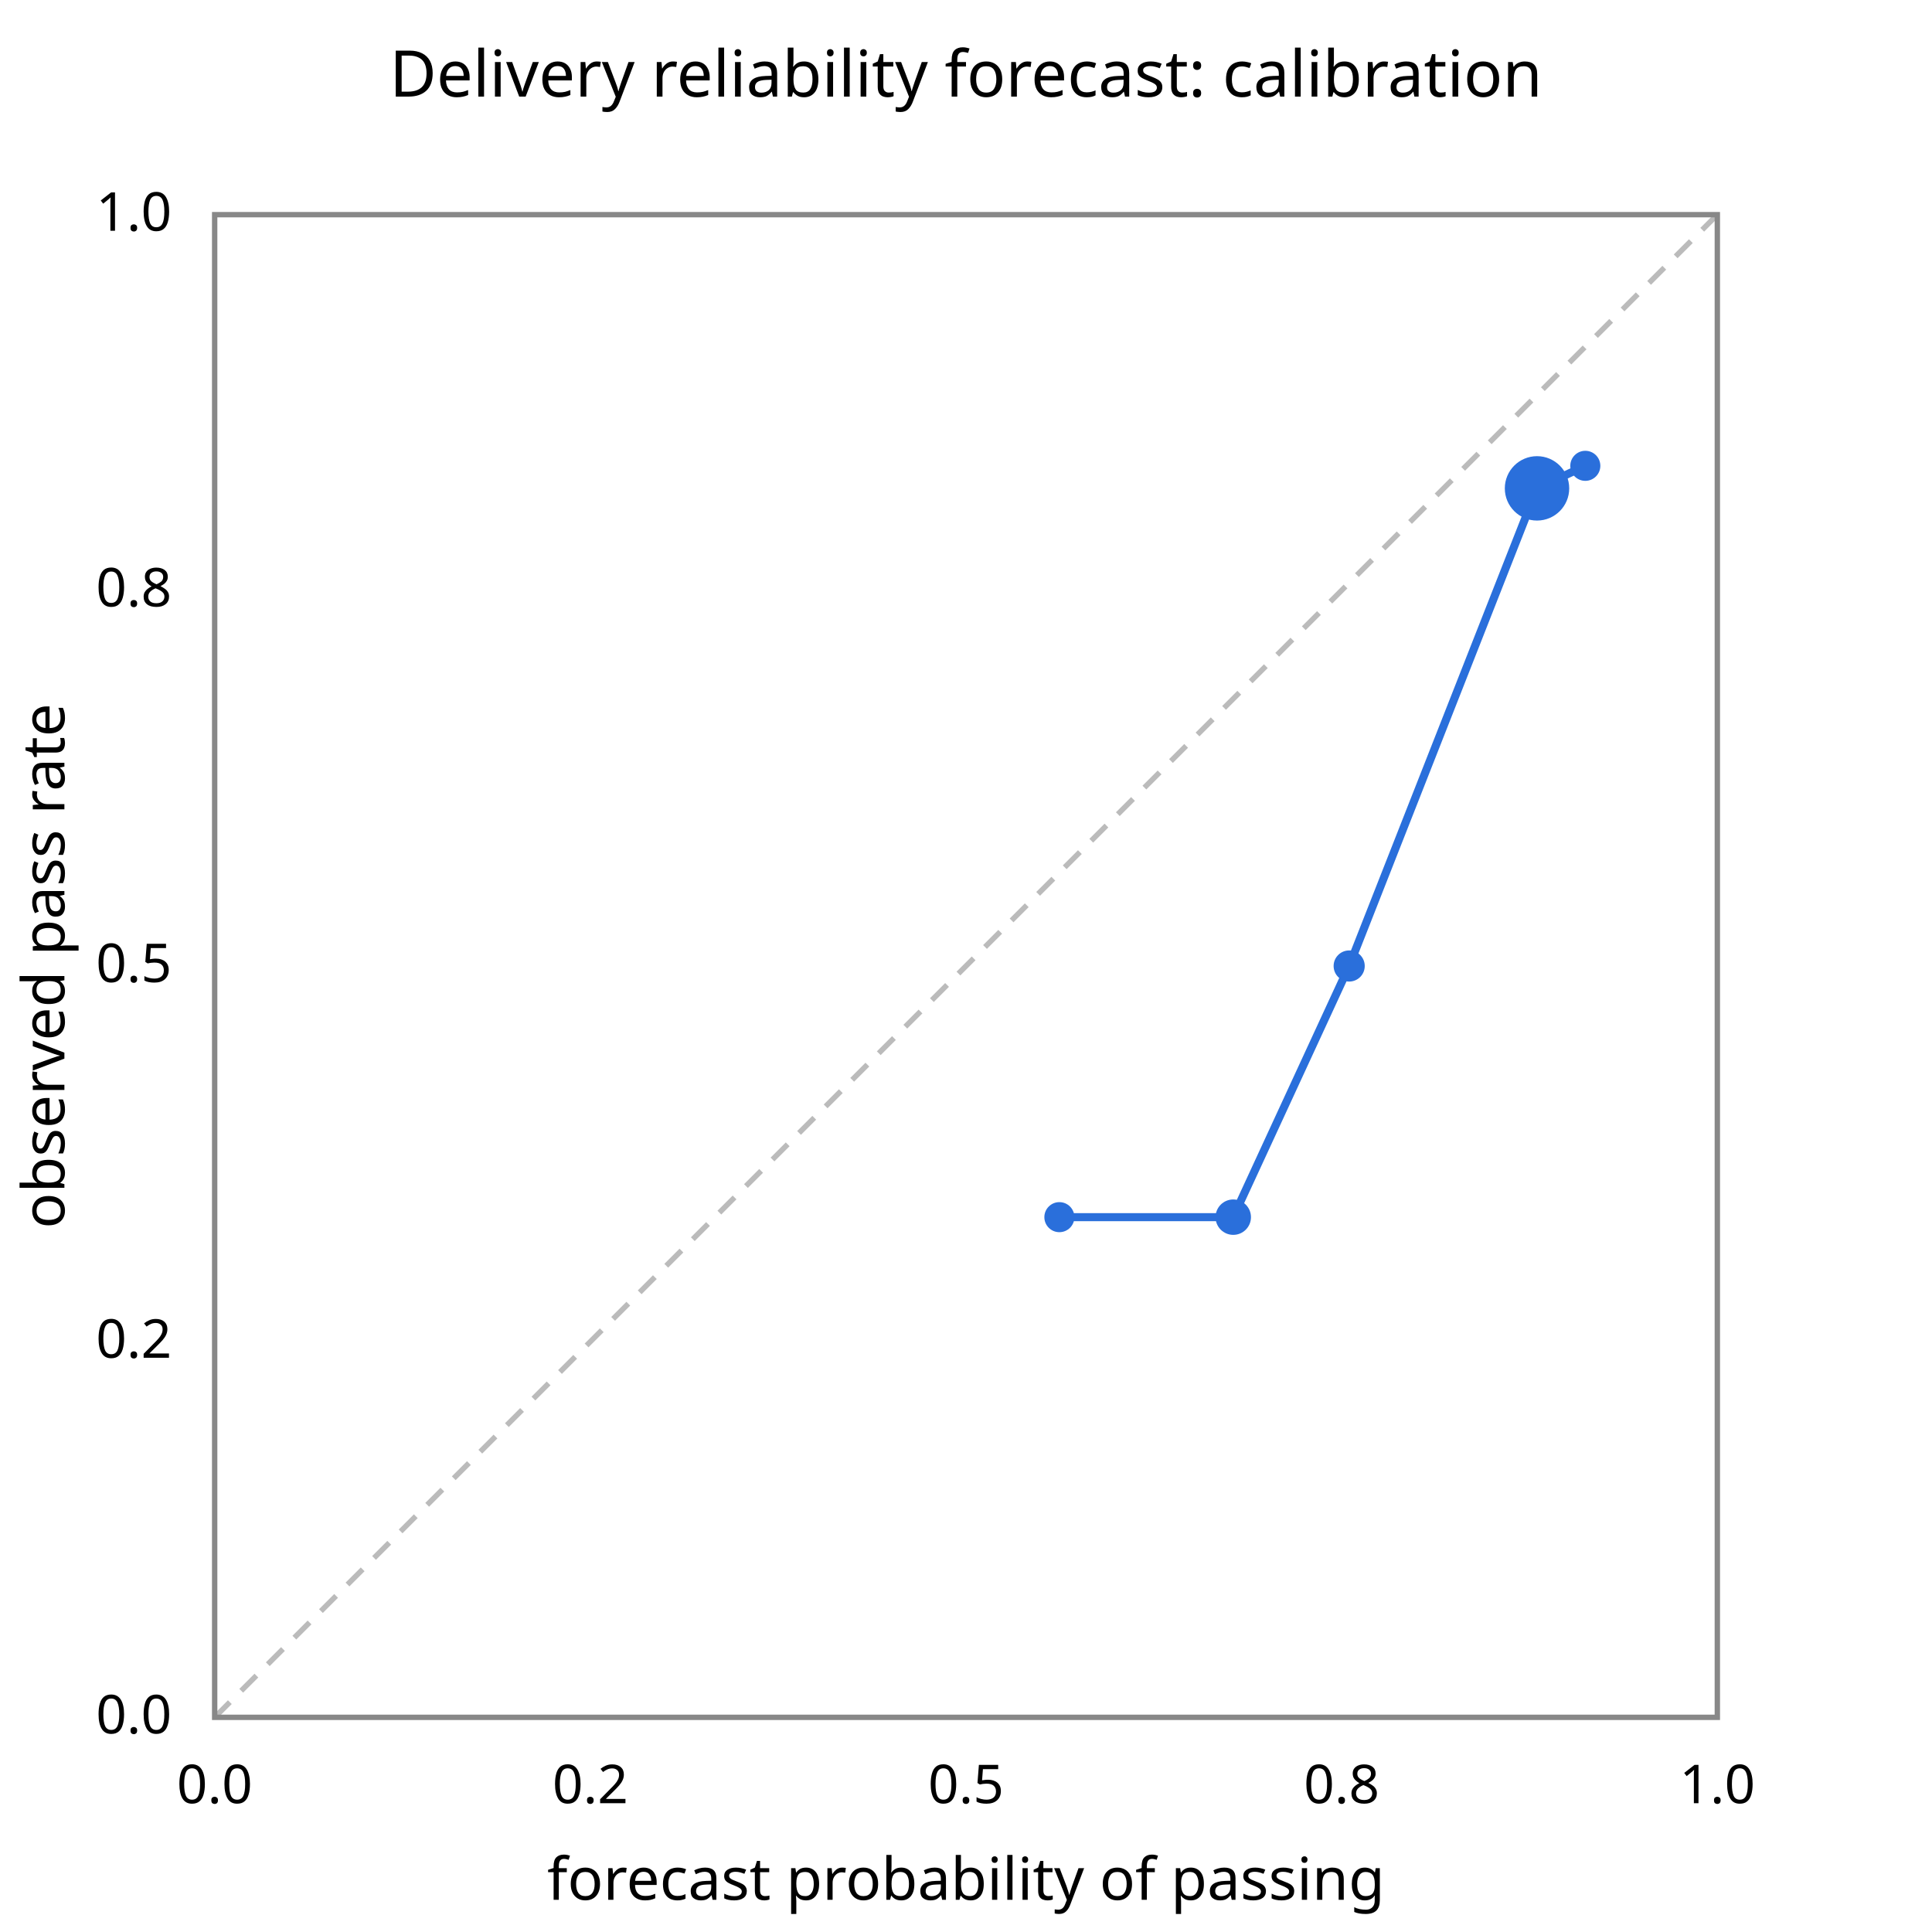
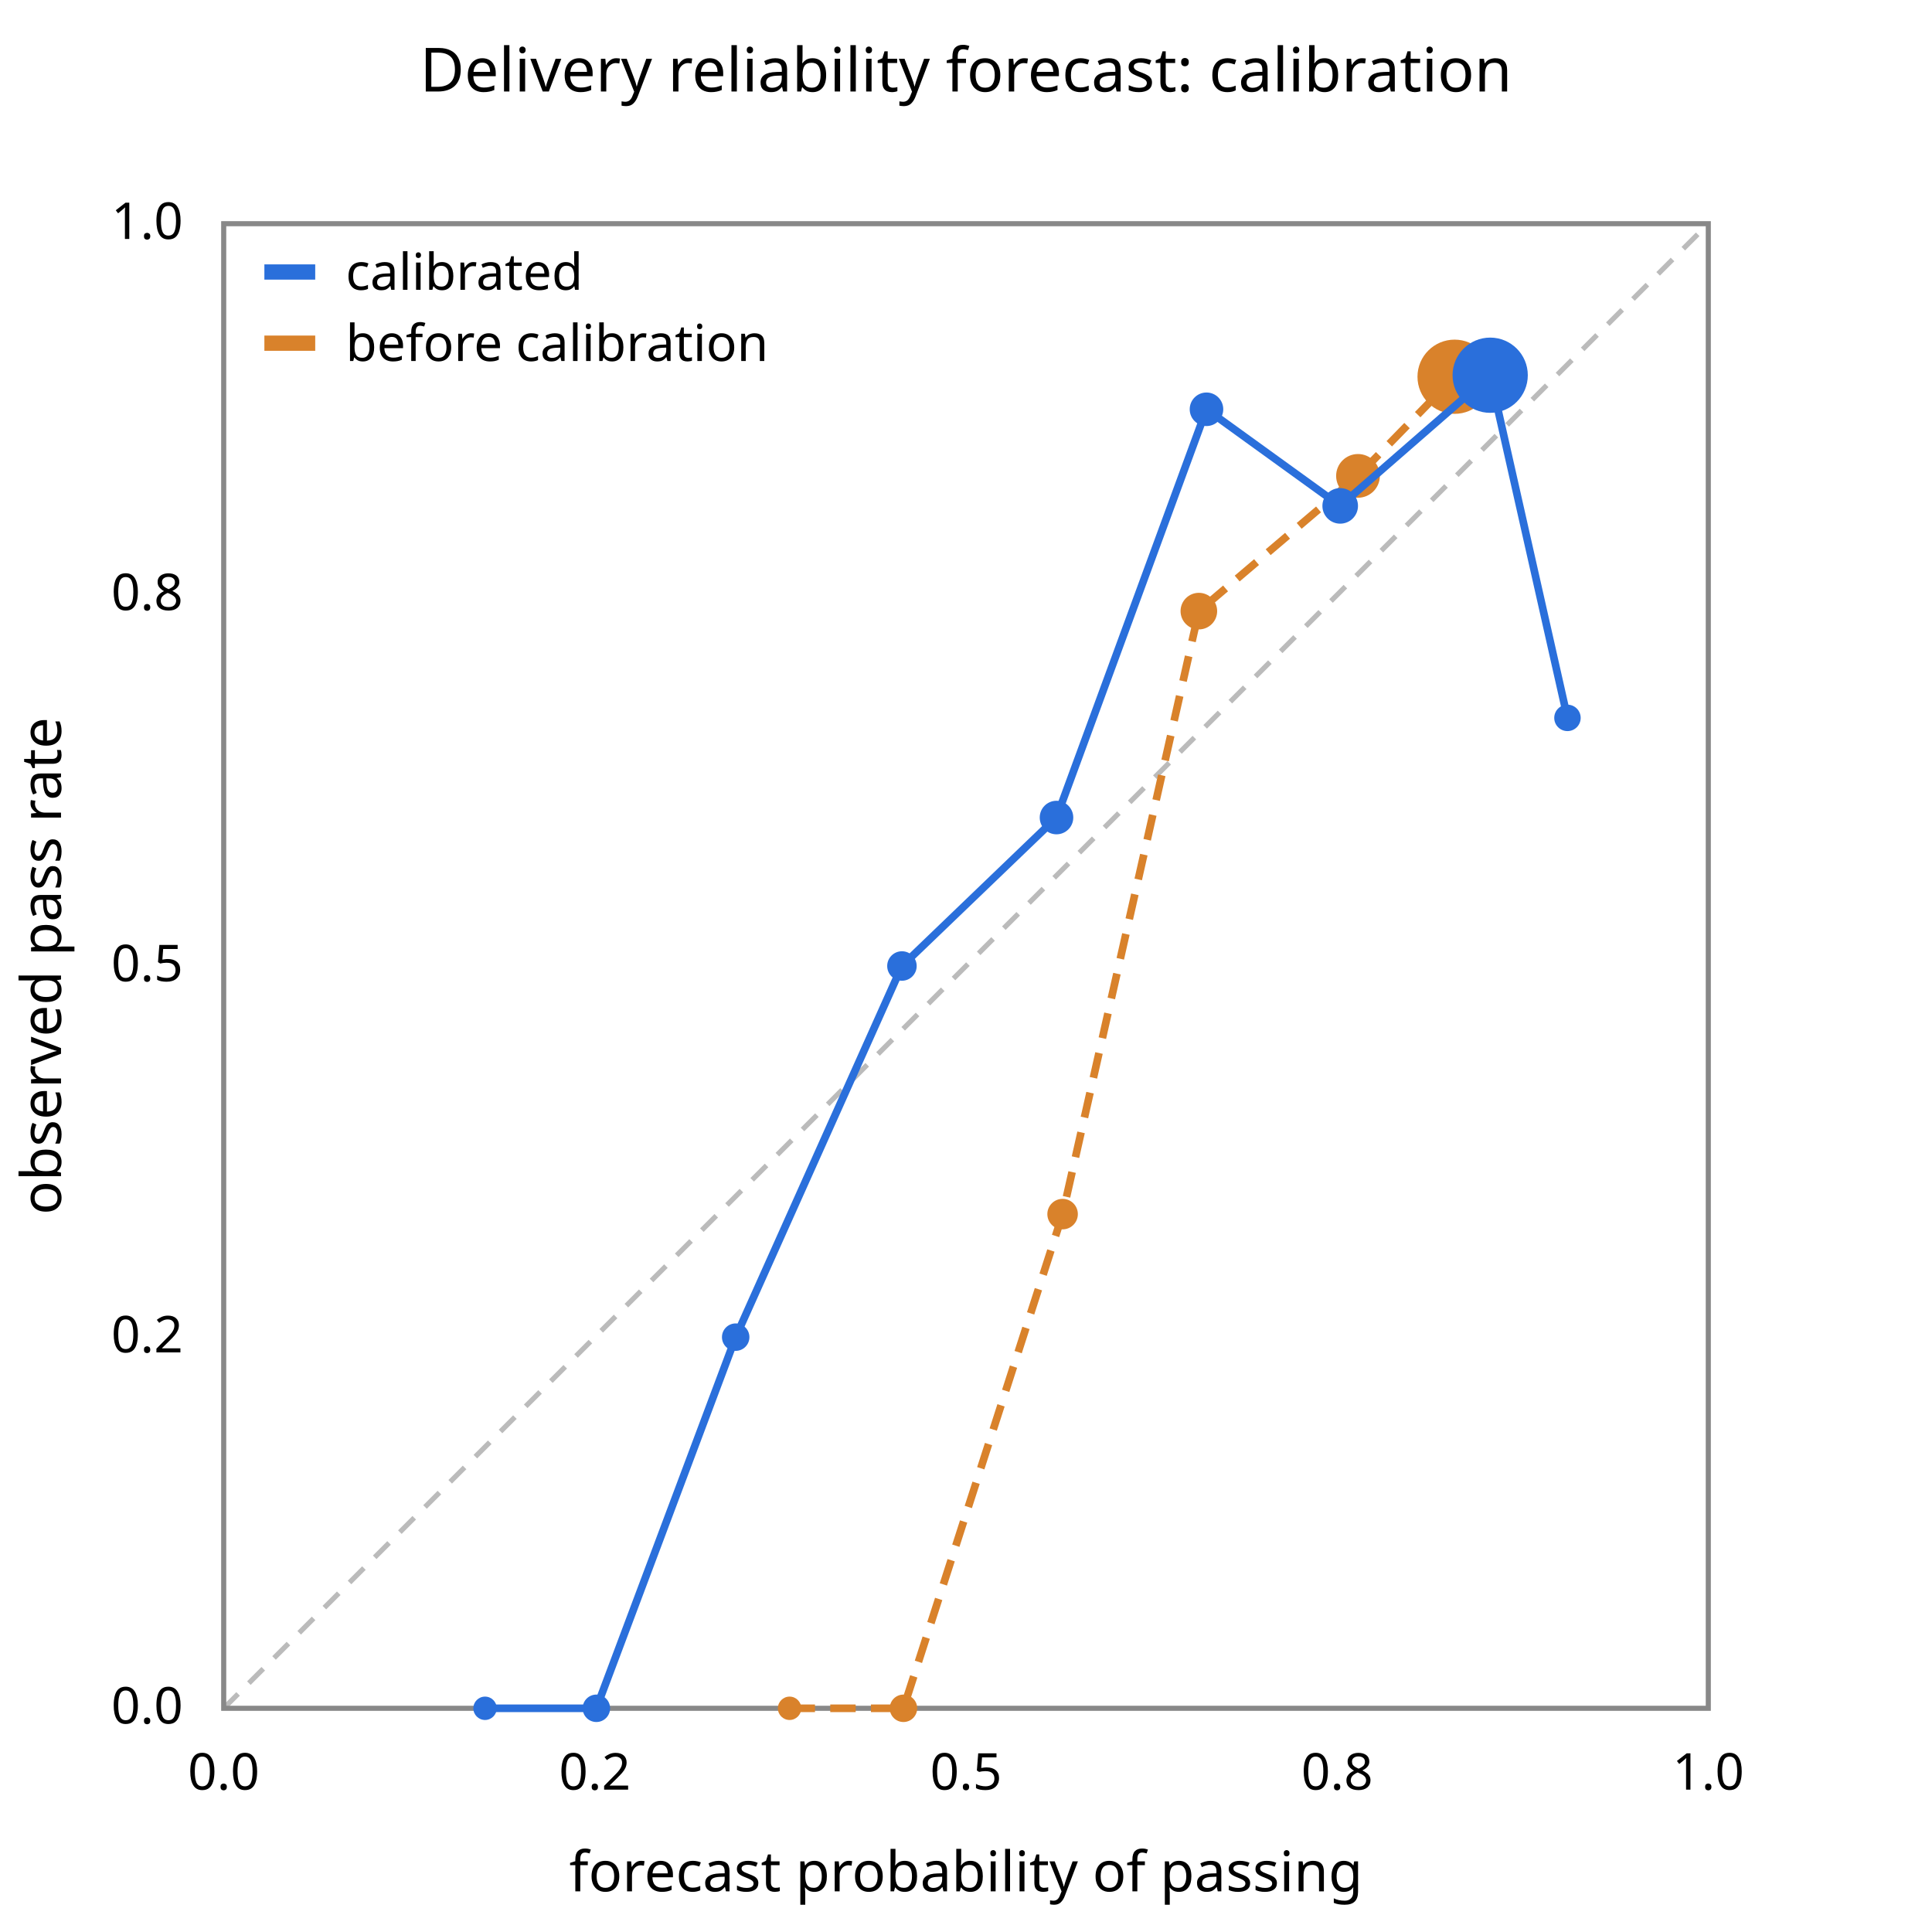
- <svg xmlns="http://www.w3.org/2000/svg" width="360" height="360" font-family="sans-serif">
-   <rect width="360" height="360" fill="#fff" />
-   <text x="180.0" y="18" font-size="12" text-anchor="middle">Delivery reliability forecast: calibration</text>
-   <line x1="40" y1="320" x2="320" y2="40" stroke="#bbb" stroke-dasharray="4 3" />
-   <rect x="40" y="40" width="280" height="280" fill="none" stroke="#888" />
-   <polyline points="197.4,226.8 229.8,226.8 251.4,180.0 286.4,91.0 295.4,86.8" fill="none" stroke="#2a6fdb" stroke-width="1.5" />
-   <circle cx="197.4" cy="226.8" r="2.8" fill="#2a6fdb" />
-   <circle cx="229.8" cy="226.8" r="3.3" fill="#2a6fdb" />
-   <circle cx="251.4" cy="180.0" r="2.9" fill="#2a6fdb" />
-   <circle cx="286.4" cy="91.0" r="6.0" fill="#2a6fdb" />
-   <circle cx="295.4" cy="86.8" r="2.8" fill="#2a6fdb" />
-   <text x="40" y="336" font-size="10" text-anchor="middle">0.0</text>
-   <text x="32" y="323" font-size="10" text-anchor="end">0.0</text>
-   <text x="110" y="336" font-size="10" text-anchor="middle">0.2</text>
-   <text x="32" y="253" font-size="10" text-anchor="end">0.2</text>
-   <text x="180" y="336" font-size="10" text-anchor="middle">0.5</text>
-   <text x="32" y="183" font-size="10" text-anchor="end">0.5</text>
-   <text x="250" y="336" font-size="10" text-anchor="middle">0.8</text>
-   <text x="32" y="113" font-size="10" text-anchor="end">0.8</text>
-   <text x="320" y="336" font-size="10" text-anchor="middle">1.0</text>
-   <text x="32" y="43" font-size="10" text-anchor="end">1.0</text>
-   <text x="180.0" y="354" font-size="11" text-anchor="middle">forecast probability of passing</text>
-   <text x="12" y="180.0" font-size="11" text-anchor="middle" transform="rotate(-90 12 180.0)">observed pass rate</text>
+ <svg xmlns="http://www.w3.org/2000/svg" width="380" height="380" font-family="sans-serif">
+   <rect width="380" height="380" fill="#fff" />
+   <text x="190.0" y="18" font-size="12" text-anchor="middle">Delivery reliability forecast: calibration</text>
+   <line x1="44" y1="336" x2="336" y2="44" stroke="#bbb" stroke-dasharray="4 3" />
+   <rect x="44" y="44" width="292" height="292" fill="none" stroke="#888" />
+   <polyline points="155.3,336.0 177.7,336.0 209.0,238.8 235.8,120.2 267.1,93.6 286.1,74.1" fill="none" stroke="#d9822b" stroke-width="1.5" stroke-dasharray="5 3" />
+   <circle cx="155.3" cy="336.0" r="2.3" fill="#d9822b" />
+   <circle cx="177.7" cy="336.0" r="2.7" fill="#d9822b" />
+   <circle cx="209.0" cy="238.8" r="3.0" fill="#d9822b" />
+   <circle cx="235.8" cy="120.2" r="3.6" fill="#d9822b" />
+   <circle cx="267.1" cy="93.6" r="4.3" fill="#d9822b" />
+   <circle cx="286.1" cy="74.1" r="7.3" fill="#d9822b" />
+   <polyline points="95.4,336.0 117.3,336.0 144.7,263.0 177.4,190.0 207.8,160.8 237.3,80.5 263.6,99.5 293.1,73.8 308.3,141.2" fill="none" stroke="#2a6fdb" stroke-width="1.5" />
+   <circle cx="95.4" cy="336.0" r="2.3" fill="#2a6fdb" />
+   <circle cx="117.3" cy="336.0" r="2.7" fill="#2a6fdb" />
+   <circle cx="144.7" cy="263.0" r="2.7" fill="#2a6fdb" />
+   <circle cx="177.4" cy="190.0" r="2.9" fill="#2a6fdb" />
+   <circle cx="207.8" cy="160.8" r="3.3" fill="#2a6fdb" />
+   <circle cx="237.3" cy="80.5" r="3.3" fill="#2a6fdb" />
+   <circle cx="263.6" cy="99.5" r="3.5" fill="#2a6fdb" />
+   <circle cx="293.1" cy="73.8" r="7.4" fill="#2a6fdb" />
+   <circle cx="308.3" cy="141.2" r="2.6" fill="#2a6fdb" />
+   <text x="44" y="352" font-size="10" text-anchor="middle">0.0</text>
+   <text x="36" y="339" font-size="10" text-anchor="end">0.0</text>
+   <text x="117" y="352" font-size="10" text-anchor="middle">0.2</text>
+   <text x="36" y="266" font-size="10" text-anchor="end">0.2</text>
+   <text x="190" y="352" font-size="10" text-anchor="middle">0.5</text>
+   <text x="36" y="193" font-size="10" text-anchor="end">0.5</text>
+   <text x="263" y="352" font-size="10" text-anchor="middle">0.8</text>
+   <text x="36" y="120" font-size="10" text-anchor="end">0.8</text>
+   <text x="336" y="352" font-size="10" text-anchor="middle">1.0</text>
+   <text x="36" y="47" font-size="10" text-anchor="end">1.0</text>
+   <rect x="52" y="52" width="10" height="3" fill="#2a6fdb" />
+   <text x="68" y="57" font-size="10">calibrated</text>
+   <rect x="52" y="66" width="10" height="3" fill="#d9822b" />
+   <text x="68" y="71" font-size="10">before calibration</text>
+   <text x="190.0" y="372" font-size="11" text-anchor="middle">forecast probability of passing</text>
+   <text x="12" y="190.0" font-size="11" text-anchor="middle" transform="rotate(-90 12 190.0)">observed pass rate</text>
</svg>
